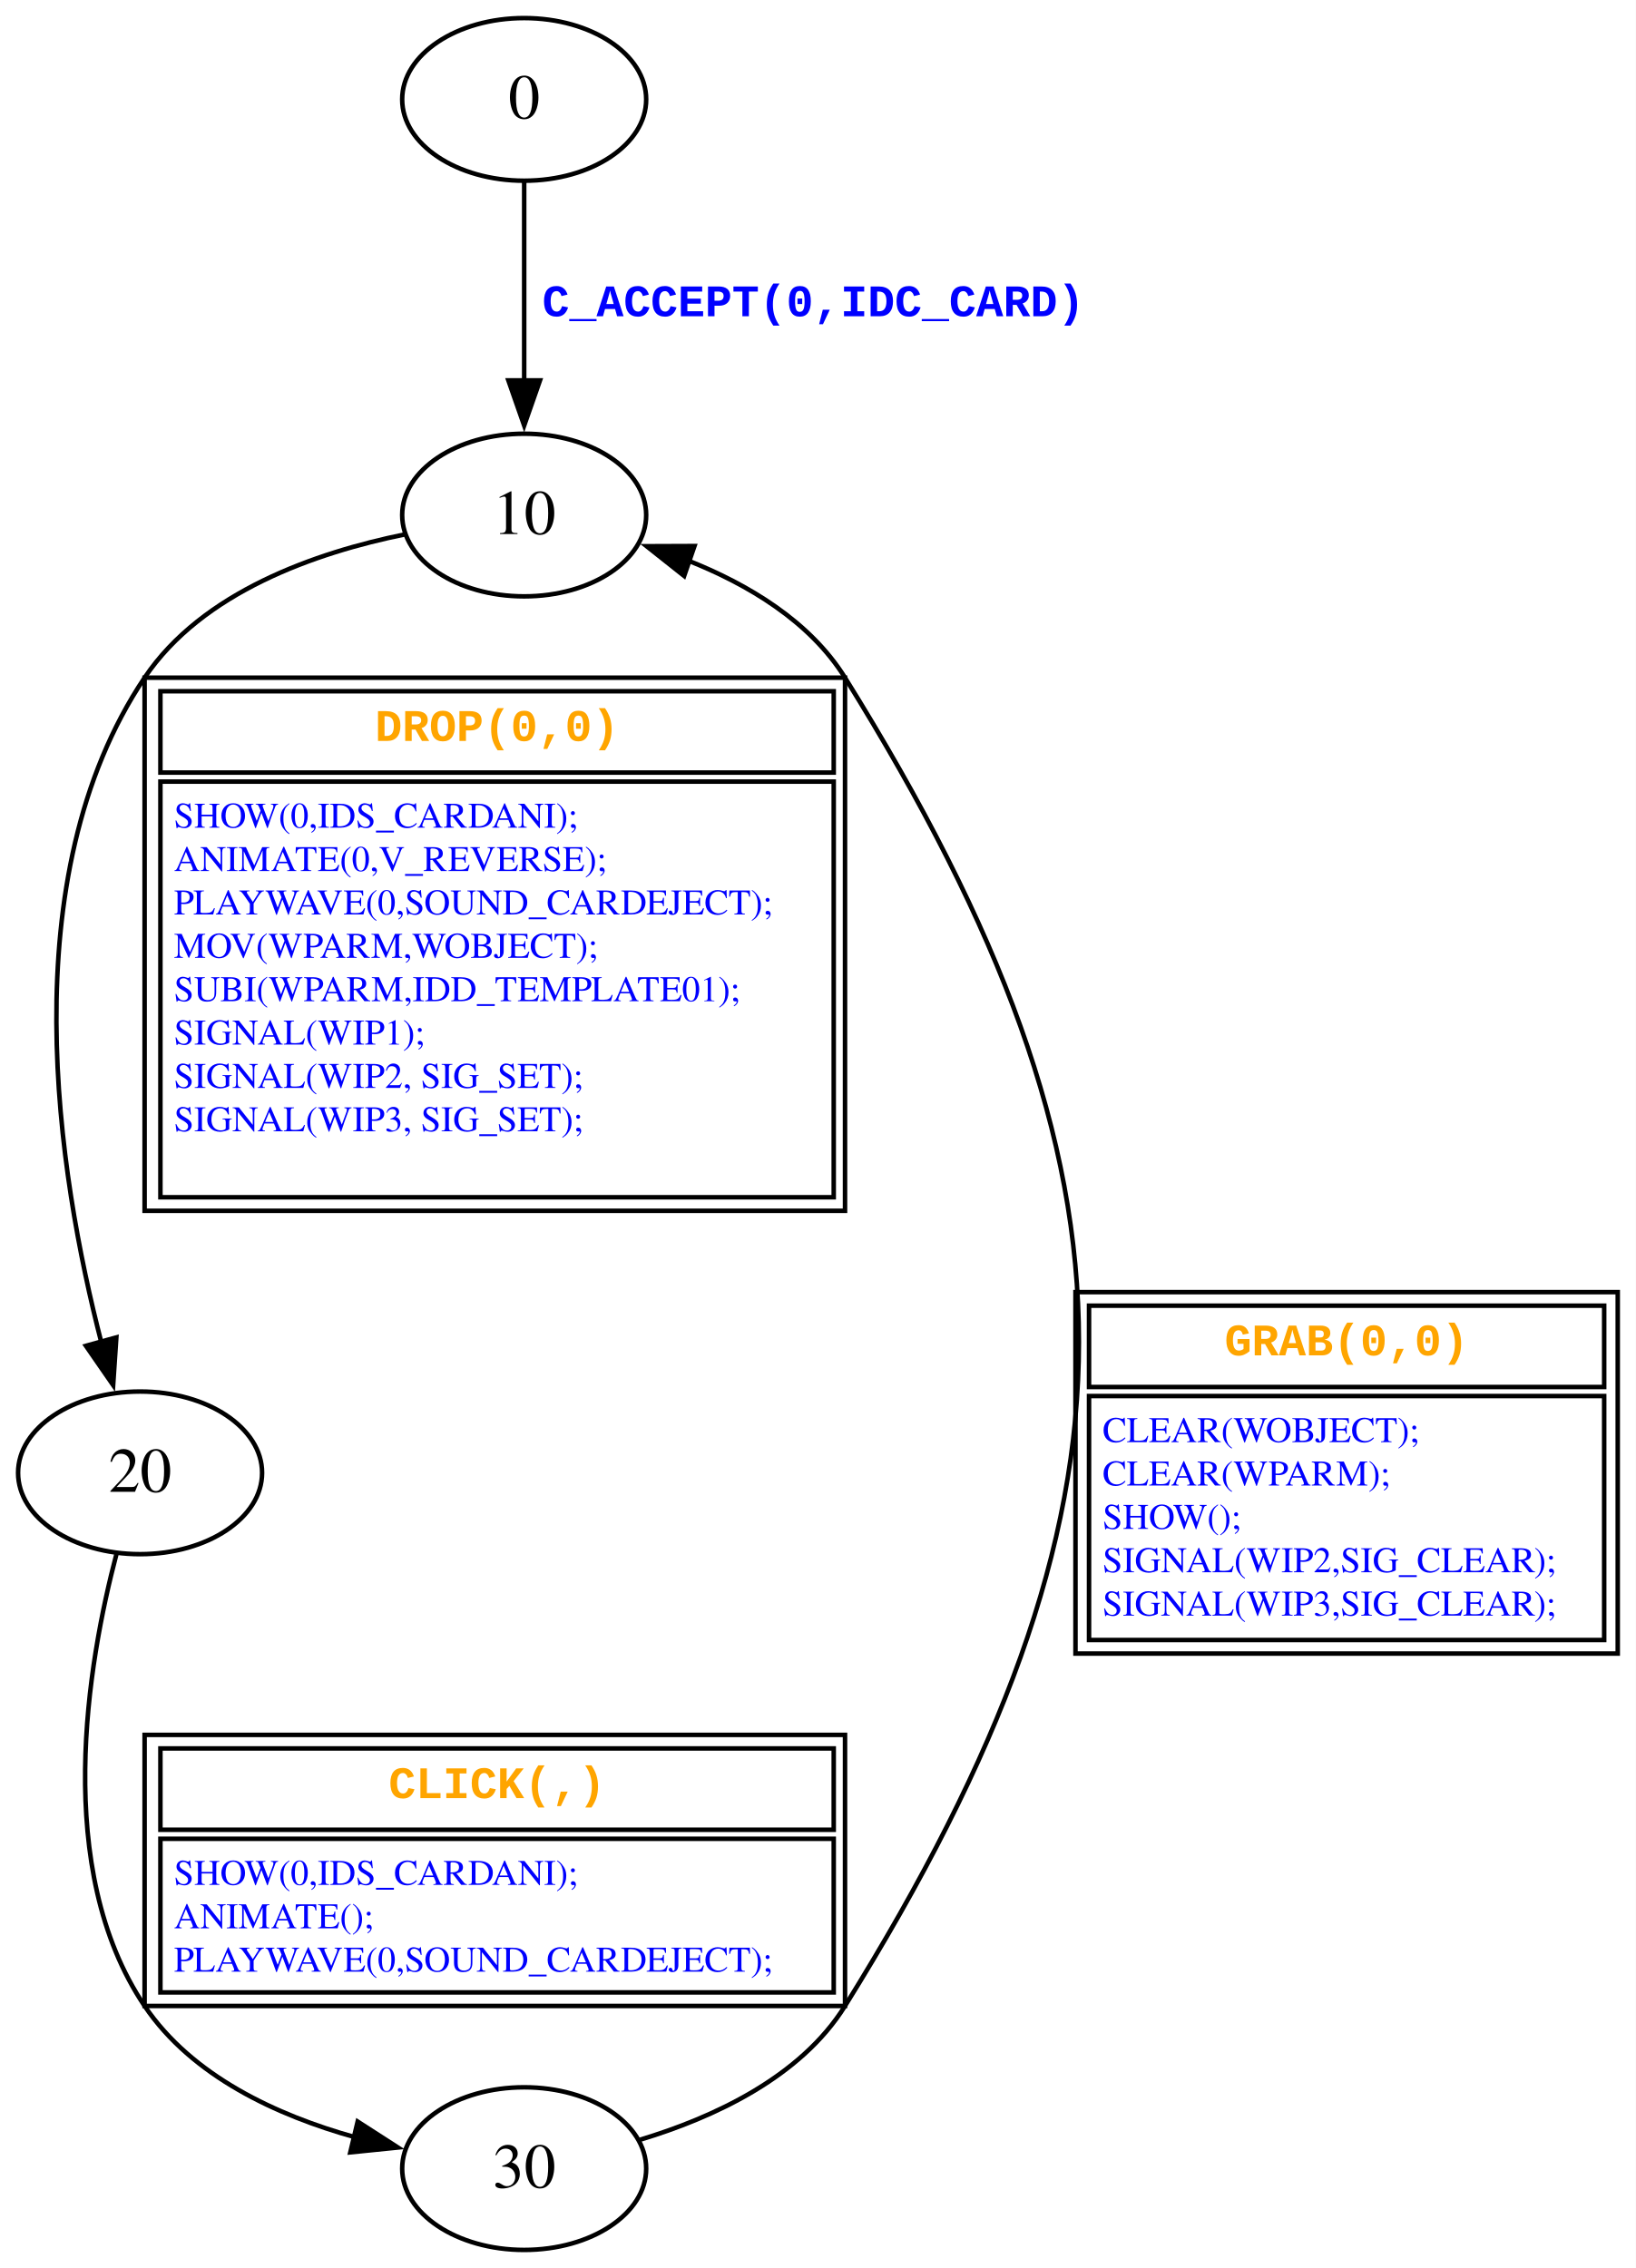
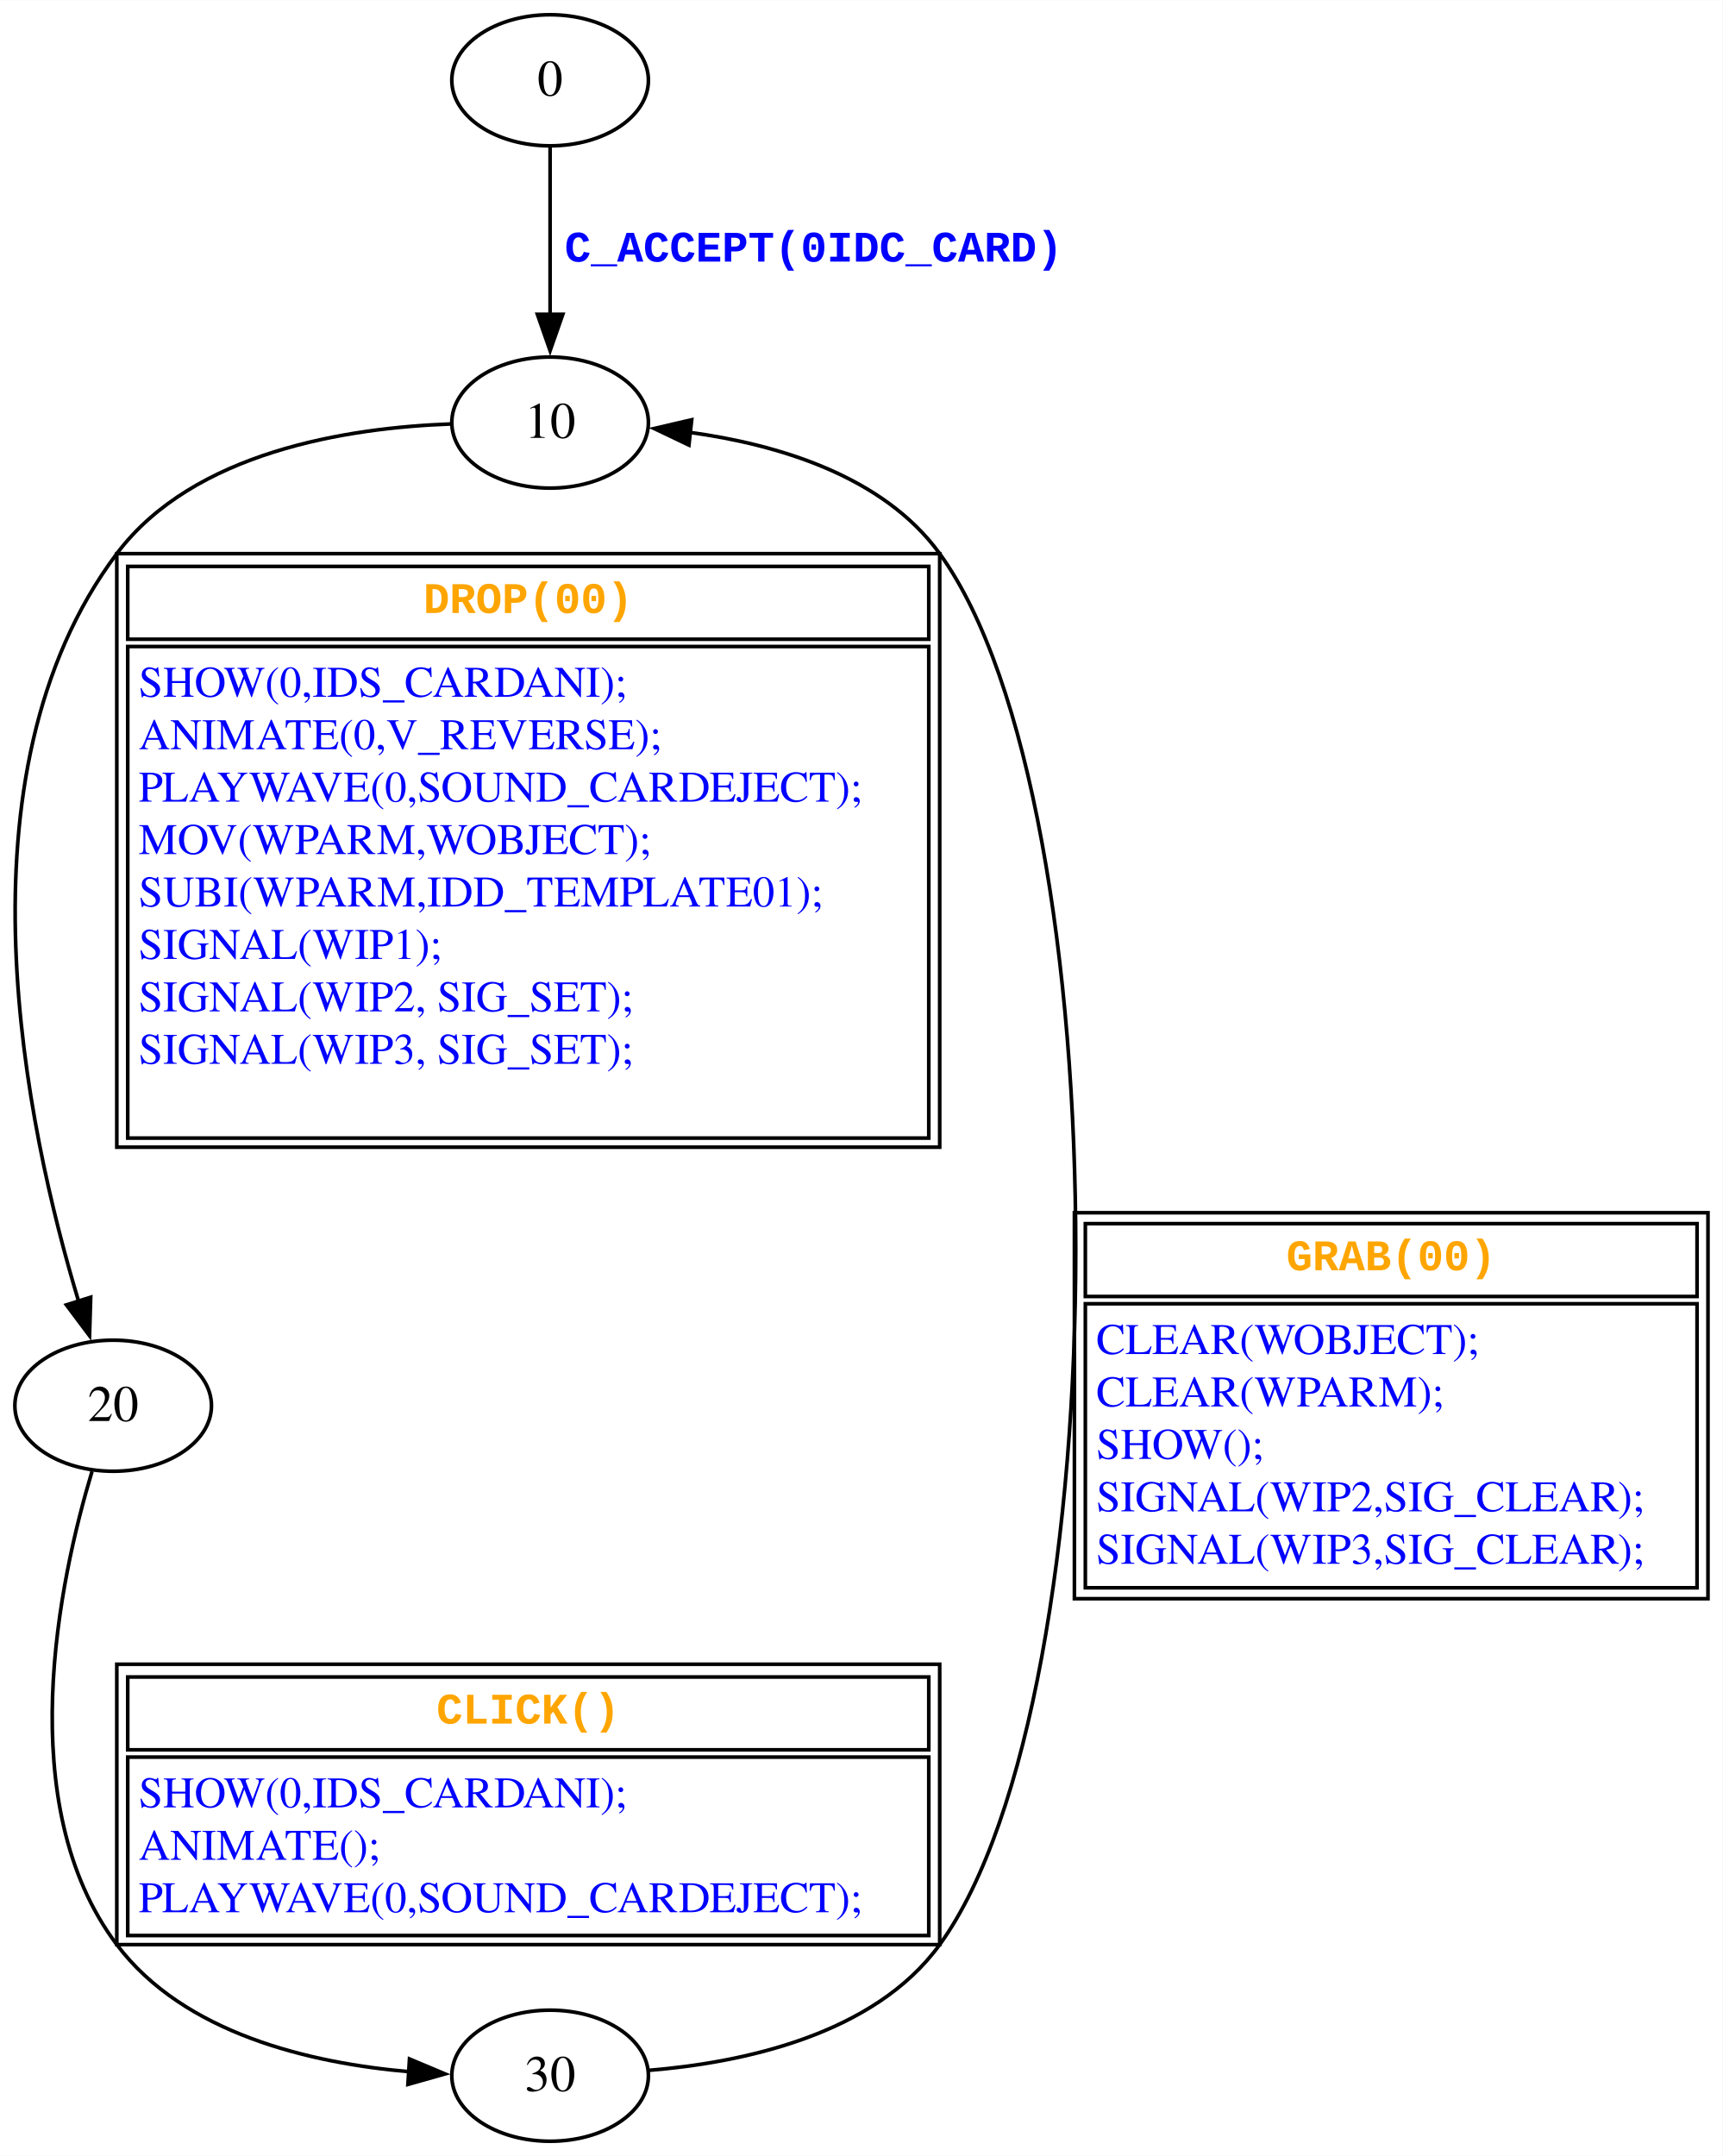
- <svg xmlns="http://www.w3.org/2000/svg" width="362pt" height="502pt" viewBox="0.00 0.00 362.00 502.00">
-   <g id="graph0" class="graph" transform="scale(1 1) rotate(0) translate(4 498)">
-     <polygon fill="white" stroke="none" points="-4,4 -4,-498 358,-498 358,4 -4,4" />
+ <svg xmlns="http://www.w3.org/2000/svg" width="473pt" height="592pt" viewBox="0.00 0.00 473.08 592.00">
+   <g id="graph0" class="graph" transform="scale(1 1) rotate(0) translate(4 588)">
+     <polygon fill="white" stroke="none" points="-4,4 -4,-588 469.08,-588 469.08,4 -4,4" />
    <g id="node1" class="node">
-       <ellipse fill="none" stroke="black" cx="112" cy="-476" rx="27" ry="18" />
-       <text text-anchor="middle" x="112" y="-471.8" font-family="Times,serif" font-size="14.00">0</text>
+       <ellipse fill="none" stroke="black" cx="147.08" cy="-566" rx="27" ry="18" />
+       <text text-anchor="middle" x="147.08" y="-561.8" font-family="Times,serif" font-size="14.00">0</text>
    </g>
    <g id="node2" class="node">
-       <ellipse fill="none" stroke="black" cx="112" cy="-384" rx="27" ry="18" />
-       <text text-anchor="middle" x="112" y="-379.8" font-family="Times,serif" font-size="14.00">10</text>
+       <ellipse fill="none" stroke="black" cx="147.08" cy="-472" rx="27" ry="18" />
+       <text text-anchor="middle" x="147.08" y="-467.8" font-family="Times,serif" font-size="14.00">10</text>
    </g>
    <g id="edge1" class="edge">
-       <path fill="none" stroke="black" d="M112,-457.65C112,-445.2 112,-428.14 112,-413.68" />
-       <polygon fill="black" stroke="black" points="115.5,-413.81 112,-403.81 108.5,-413.81 115.5,-413.81" />
-       <text text-anchor="start" x="116" y="-428" font-family="Courier New" font-weight="bold" font-size="10.00" fill="blue">C_ACCEPT(0,IDC_CARD)</text>
+       <path fill="none" stroke="black" d="M147.08,-547.7C147.08,-534.72 147.08,-516.66 147.08,-501.56" />
+       <polygon fill="black" stroke="black" points="150.58,-501.74 147.08,-491.74 143.58,-501.74 150.58,-501.74" />
+       <text text-anchor="start" x="151.08" y="-516.2" font-family="Courier New" font-weight="bold" font-size="12.00" fill="blue">C_ACCEPT(0IDC_CARD)</text>
    </g>
    <g id="node3" class="node">
-       <ellipse fill="none" stroke="black" cx="27" cy="-172" rx="27" ry="18" />
-       <text text-anchor="middle" x="27" y="-167.8" font-family="Times,serif" font-size="14.00">20</text>
+       <ellipse fill="none" stroke="black" cx="27.08" cy="-202" rx="27" ry="18" />
+       <text text-anchor="middle" x="27.08" y="-197.8" font-family="Times,serif" font-size="14.00">20</text>
    </g>
    <g id="edge2" class="edge">
-       <path fill="none" stroke="black" d="M85.52,-379.7C66.02,-375.73 40.76,-367.02 28,-348 -1.7,-303.72 8.85,-237.9 18.42,-200.89" />
-       <polygon fill="black" stroke="black" points="21.75,-201.98 21.04,-191.41 15.01,-200.12 21.75,-201.98" />
-       <polygon fill="none" stroke="black" points="31.5,-327 31.5,-345 180.5,-345 180.5,-327 31.5,-327" />
-       <text text-anchor="start" x="79" y="-334" font-family="Courier New" font-weight="bold" font-size="10.00" fill="orange">DROP(0,0)</text>
-       <polygon fill="none" stroke="black" points="31.5,-233 31.5,-325 180.5,-325 180.5,-233 31.5,-233" />
-       <text text-anchor="start" x="34.5" y="-314.8" font-family="Times,serif" font-size="8.00" fill="blue">    SHOW(0,IDS_CARDANI);</text>
-       <text text-anchor="start" x="34.5" y="-305.2" font-family="Times,serif" font-size="8.00" fill="blue">    ANIMATE(0,V_REVERSE);</text>
-       <text text-anchor="start" x="34.5" y="-295.6" font-family="Times,serif" font-size="8.00" fill="blue">    PLAYWAVE(0,SOUND_CARDEJECT);</text>
-       <text text-anchor="start" x="34.5" y="-286" font-family="Times,serif" font-size="8.00" fill="blue">    MOV(WPARM,WOBJECT);</text>
-       <text text-anchor="start" x="34.5" y="-276.4" font-family="Times,serif" font-size="8.00" fill="blue">    SUBI(WPARM,IDD_TEMPLATE01);</text>
-       <text text-anchor="start" x="34.5" y="-266.8" font-family="Times,serif" font-size="8.00" fill="blue">    SIGNAL(WIP1);</text>
-       <text text-anchor="start" x="34.5" y="-257.2" font-family="Times,serif" font-size="8.00" fill="blue">    SIGNAL(WIP2, SIG_SET);</text>
-       <text text-anchor="start" x="34.5" y="-247.6" font-family="Times,serif" font-size="8.00" fill="blue">    SIGNAL(WIP3, SIG_SET);</text>
-       <text text-anchor="start" x="34.5" y="-238" font-family="Times,serif" font-size="8.00" fill="blue">    </text>
-       <polygon fill="none" stroke="black" points="28,-230 28,-348 183,-348 183,-230 28,-230" />
+       <path fill="none" stroke="black" d="M119.72,-471.61C91.64,-470.58 49.17,-464.06 28.08,-436 -17.63,-375.19 3.28,-277.98 17.59,-230.67" />
+       <polygon fill="black" stroke="black" points="20.91,-231.8 20.59,-221.21 14.23,-229.69 20.91,-231.8" />
+       <polygon fill="none" stroke="black" points="31.08,-412.5 31.08,-432.5 251.08,-432.5 251.08,-412.5 31.08,-412.5" />
+       <text text-anchor="start" x="112.27" y="-419.7" font-family="Courier New" font-weight="bold" font-size="12.00" fill="orange">DROP(00)</text>
+       <polygon fill="none" stroke="black" points="31.08,-275.5 31.08,-410.5 251.08,-410.5 251.08,-275.5 31.08,-275.5" />
+       <text text-anchor="start" x="34.08" y="-396.7" font-family="Times,serif" font-size="12.00" fill="blue">    SHOW(0,IDS_CARDANI);</text>
+       <text text-anchor="start" x="34.08" y="-382.3" font-family="Times,serif" font-size="12.00" fill="blue">    ANIMATE(0,V_REVERSE);</text>
+       <text text-anchor="start" x="34.08" y="-367.9" font-family="Times,serif" font-size="12.00" fill="blue">    PLAYWAVE(0,SOUND_CARDEJECT);</text>
+       <text text-anchor="start" x="34.08" y="-353.5" font-family="Times,serif" font-size="12.00" fill="blue">    MOV(WPARM,WOBJECT);</text>
+       <text text-anchor="start" x="34.08" y="-339.1" font-family="Times,serif" font-size="12.00" fill="blue">    SUBI(WPARM,IDD_TEMPLATE01);</text>
+       <text text-anchor="start" x="34.08" y="-324.7" font-family="Times,serif" font-size="12.00" fill="blue">    SIGNAL(WIP1);</text>
+       <text text-anchor="start" x="34.08" y="-310.3" font-family="Times,serif" font-size="12.00" fill="blue">    SIGNAL(WIP2, SIG_SET);</text>
+       <text text-anchor="start" x="34.08" y="-295.9" font-family="Times,serif" font-size="12.00" fill="blue">    SIGNAL(WIP3, SIG_SET);</text>
+       <text text-anchor="start" x="34.08" y="-281.5" font-family="Times,serif" font-size="12.00" fill="blue">    </text>
+       <polygon fill="none" stroke="black" points="28.08,-273 28.08,-436 254.08,-436 254.08,-273 28.08,-273" />
    </g>
    <g id="node4" class="node">
-       <ellipse fill="none" stroke="black" cx="112" cy="-18" rx="27" ry="18" />
-       <text text-anchor="middle" x="112" y="-13.8" font-family="Times,serif" font-size="14.00">30</text>
+       <ellipse fill="none" stroke="black" cx="147.08" cy="-18" rx="27" ry="18" />
+       <text text-anchor="middle" x="147.08" y="-13.8" font-family="Times,serif" font-size="14.00">30</text>
    </g>
    <g id="edge3" class="edge">
-       <path fill="none" stroke="black" d="M21.82,-154.21C15.39,-129.86 7.59,-84.34 28,-54 38.49,-38.41 57.37,-29.75 74.57,-24.95" />
-       <polygon fill="black" stroke="black" points="75.15,-28.41 84.06,-22.67 73.52,-21.6 75.15,-28.41" />
-       <polygon fill="none" stroke="black" points="31.5,-93 31.5,-111 180.5,-111 180.5,-93 31.5,-93" />
-       <text text-anchor="start" x="82" y="-100" font-family="Courier New" font-weight="bold" font-size="10.00" fill="orange">CLICK(,)</text>
-       <polygon fill="none" stroke="black" points="31.5,-57 31.5,-91 180.5,-91 180.5,-57 31.5,-57" />
-       <text text-anchor="start" x="34.5" y="-80.8" font-family="Times,serif" font-size="8.00" fill="blue">    SHOW(0,IDS_CARDANI);</text>
-       <text text-anchor="start" x="34.5" y="-71.2" font-family="Times,serif" font-size="8.00" fill="blue">    ANIMATE();</text>
-       <text text-anchor="start" x="34.5" y="-61.6" font-family="Times,serif" font-size="8.00" fill="blue">    PLAYWAVE(0,SOUND_CARDEJECT);</text>
-       <polygon fill="none" stroke="black" points="28,-54 28,-114 183,-114 183,-54 28,-54" />
+       <path fill="none" stroke="black" d="M21.28,-183.98C12.34,-154.29 -0.95,-92.52 28.08,-54 46.56,-29.47 81.38,-21.41 108.61,-19.08" />
+       <polygon fill="black" stroke="black" points="108.46,-22.6 118.22,-18.49 108.03,-15.61 108.46,-22.6" />
+       <polygon fill="none" stroke="black" points="31.08,-107.5 31.08,-127.5 251.08,-127.5 251.08,-107.5 31.08,-107.5" />
+       <text text-anchor="start" x="115.87" y="-114.7" font-family="Courier New" font-weight="bold" font-size="12.00" fill="orange">CLICK()</text>
+       <polygon fill="none" stroke="black" points="31.08,-56.5 31.08,-105.5 251.08,-105.5 251.08,-56.5 31.08,-56.5" />
+       <text text-anchor="start" x="34.08" y="-91.7" font-family="Times,serif" font-size="12.00" fill="blue">    SHOW(0,IDS_CARDANI);</text>
+       <text text-anchor="start" x="34.08" y="-77.3" font-family="Times,serif" font-size="12.00" fill="blue">    ANIMATE();</text>
+       <text text-anchor="start" x="34.08" y="-62.9" font-family="Times,serif" font-size="12.00" fill="blue">    PLAYWAVE(0,SOUND_CARDEJECT);</text>
+       <polygon fill="none" stroke="black" points="28.08,-54 28.08,-131 254.08,-131 254.08,-54 28.08,-54" />
    </g>
    <g id="edge4" class="edge">
-       <path fill="none" stroke="black" d="M137.67,-24.4C153.71,-29.24 173.13,-38.13 183,-54 252.01,-164.96 252.01,-237.04 183,-348 175.21,-360.52 161.48,-368.7 148.15,-373.97" />
-       <polygon fill="black" stroke="black" points="147.4,-370.52 139.1,-377.1 149.69,-377.14 147.4,-370.52" />
-       <polygon fill="none" stroke="black" points="237,-191 237,-209 351,-209 351,-191 237,-191" />
-       <text text-anchor="start" x="267" y="-198" font-family="Courier New" font-weight="bold" font-size="10.00" fill="orange">GRAB(0,0)</text>
-       <polygon fill="none" stroke="black" points="237,-135 237,-189 351,-189 351,-135 237,-135" />
-       <text text-anchor="start" x="240" y="-178.8" font-family="Times,serif" font-size="8.00" fill="blue">    CLEAR(WOBJECT);</text>
-       <text text-anchor="start" x="240" y="-169.2" font-family="Times,serif" font-size="8.00" fill="blue">    CLEAR(WPARM);</text>
-       <text text-anchor="start" x="240" y="-159.6" font-family="Times,serif" font-size="8.00" fill="blue">    SHOW();</text>
-       <text text-anchor="start" x="240" y="-150" font-family="Times,serif" font-size="8.00" fill="blue">    SIGNAL(WIP2,SIG_CLEAR);</text>
-       <text text-anchor="start" x="240" y="-140.4" font-family="Times,serif" font-size="8.00" fill="blue">    SIGNAL(WIP3,SIG_CLEAR);</text>
-       <polygon fill="none" stroke="black" points="234,-132 234,-212 354,-212 354,-132 234,-132" />
+       <path fill="none" stroke="black" d="M174.14,-19.47C199.44,-21.53 235.95,-29 254.08,-54 303.9,-122.73 303.9,-367.27 254.08,-436 238.5,-457.49 209.34,-466.03 185.4,-469.31" />
+       <polygon fill="black" stroke="black" points="185.21,-465.81 175.65,-470.37 185.97,-472.77 185.21,-465.81" />
+       <polygon fill="none" stroke="black" points="294.08,-232 294.08,-252 462.08,-252 462.08,-232 294.08,-232" />
+       <text text-anchor="start" x="349.27" y="-239.2" font-family="Courier New" font-weight="bold" font-size="12.00" fill="orange">GRAB(00)</text>
+       <polygon fill="none" stroke="black" points="294.08,-152 294.08,-230 462.08,-230 462.08,-152 294.08,-152" />
+       <text text-anchor="start" x="297.08" y="-216.2" font-family="Times,serif" font-size="12.00" fill="blue">    CLEAR(WOBJECT);</text>
+       <text text-anchor="start" x="297.08" y="-201.8" font-family="Times,serif" font-size="12.00" fill="blue">    CLEAR(WPARM);</text>
+       <text text-anchor="start" x="297.08" y="-187.4" font-family="Times,serif" font-size="12.00" fill="blue">    SHOW();</text>
+       <text text-anchor="start" x="297.08" y="-173" font-family="Times,serif" font-size="12.00" fill="blue">    SIGNAL(WIP2,SIG_CLEAR);</text>
+       <text text-anchor="start" x="297.08" y="-158.6" font-family="Times,serif" font-size="12.00" fill="blue">    SIGNAL(WIP3,SIG_CLEAR);</text>
+       <polygon fill="none" stroke="black" points="291.08,-149 291.08,-255 465.08,-255 465.08,-149 291.08,-149" />
    </g>
  </g>
</svg>
